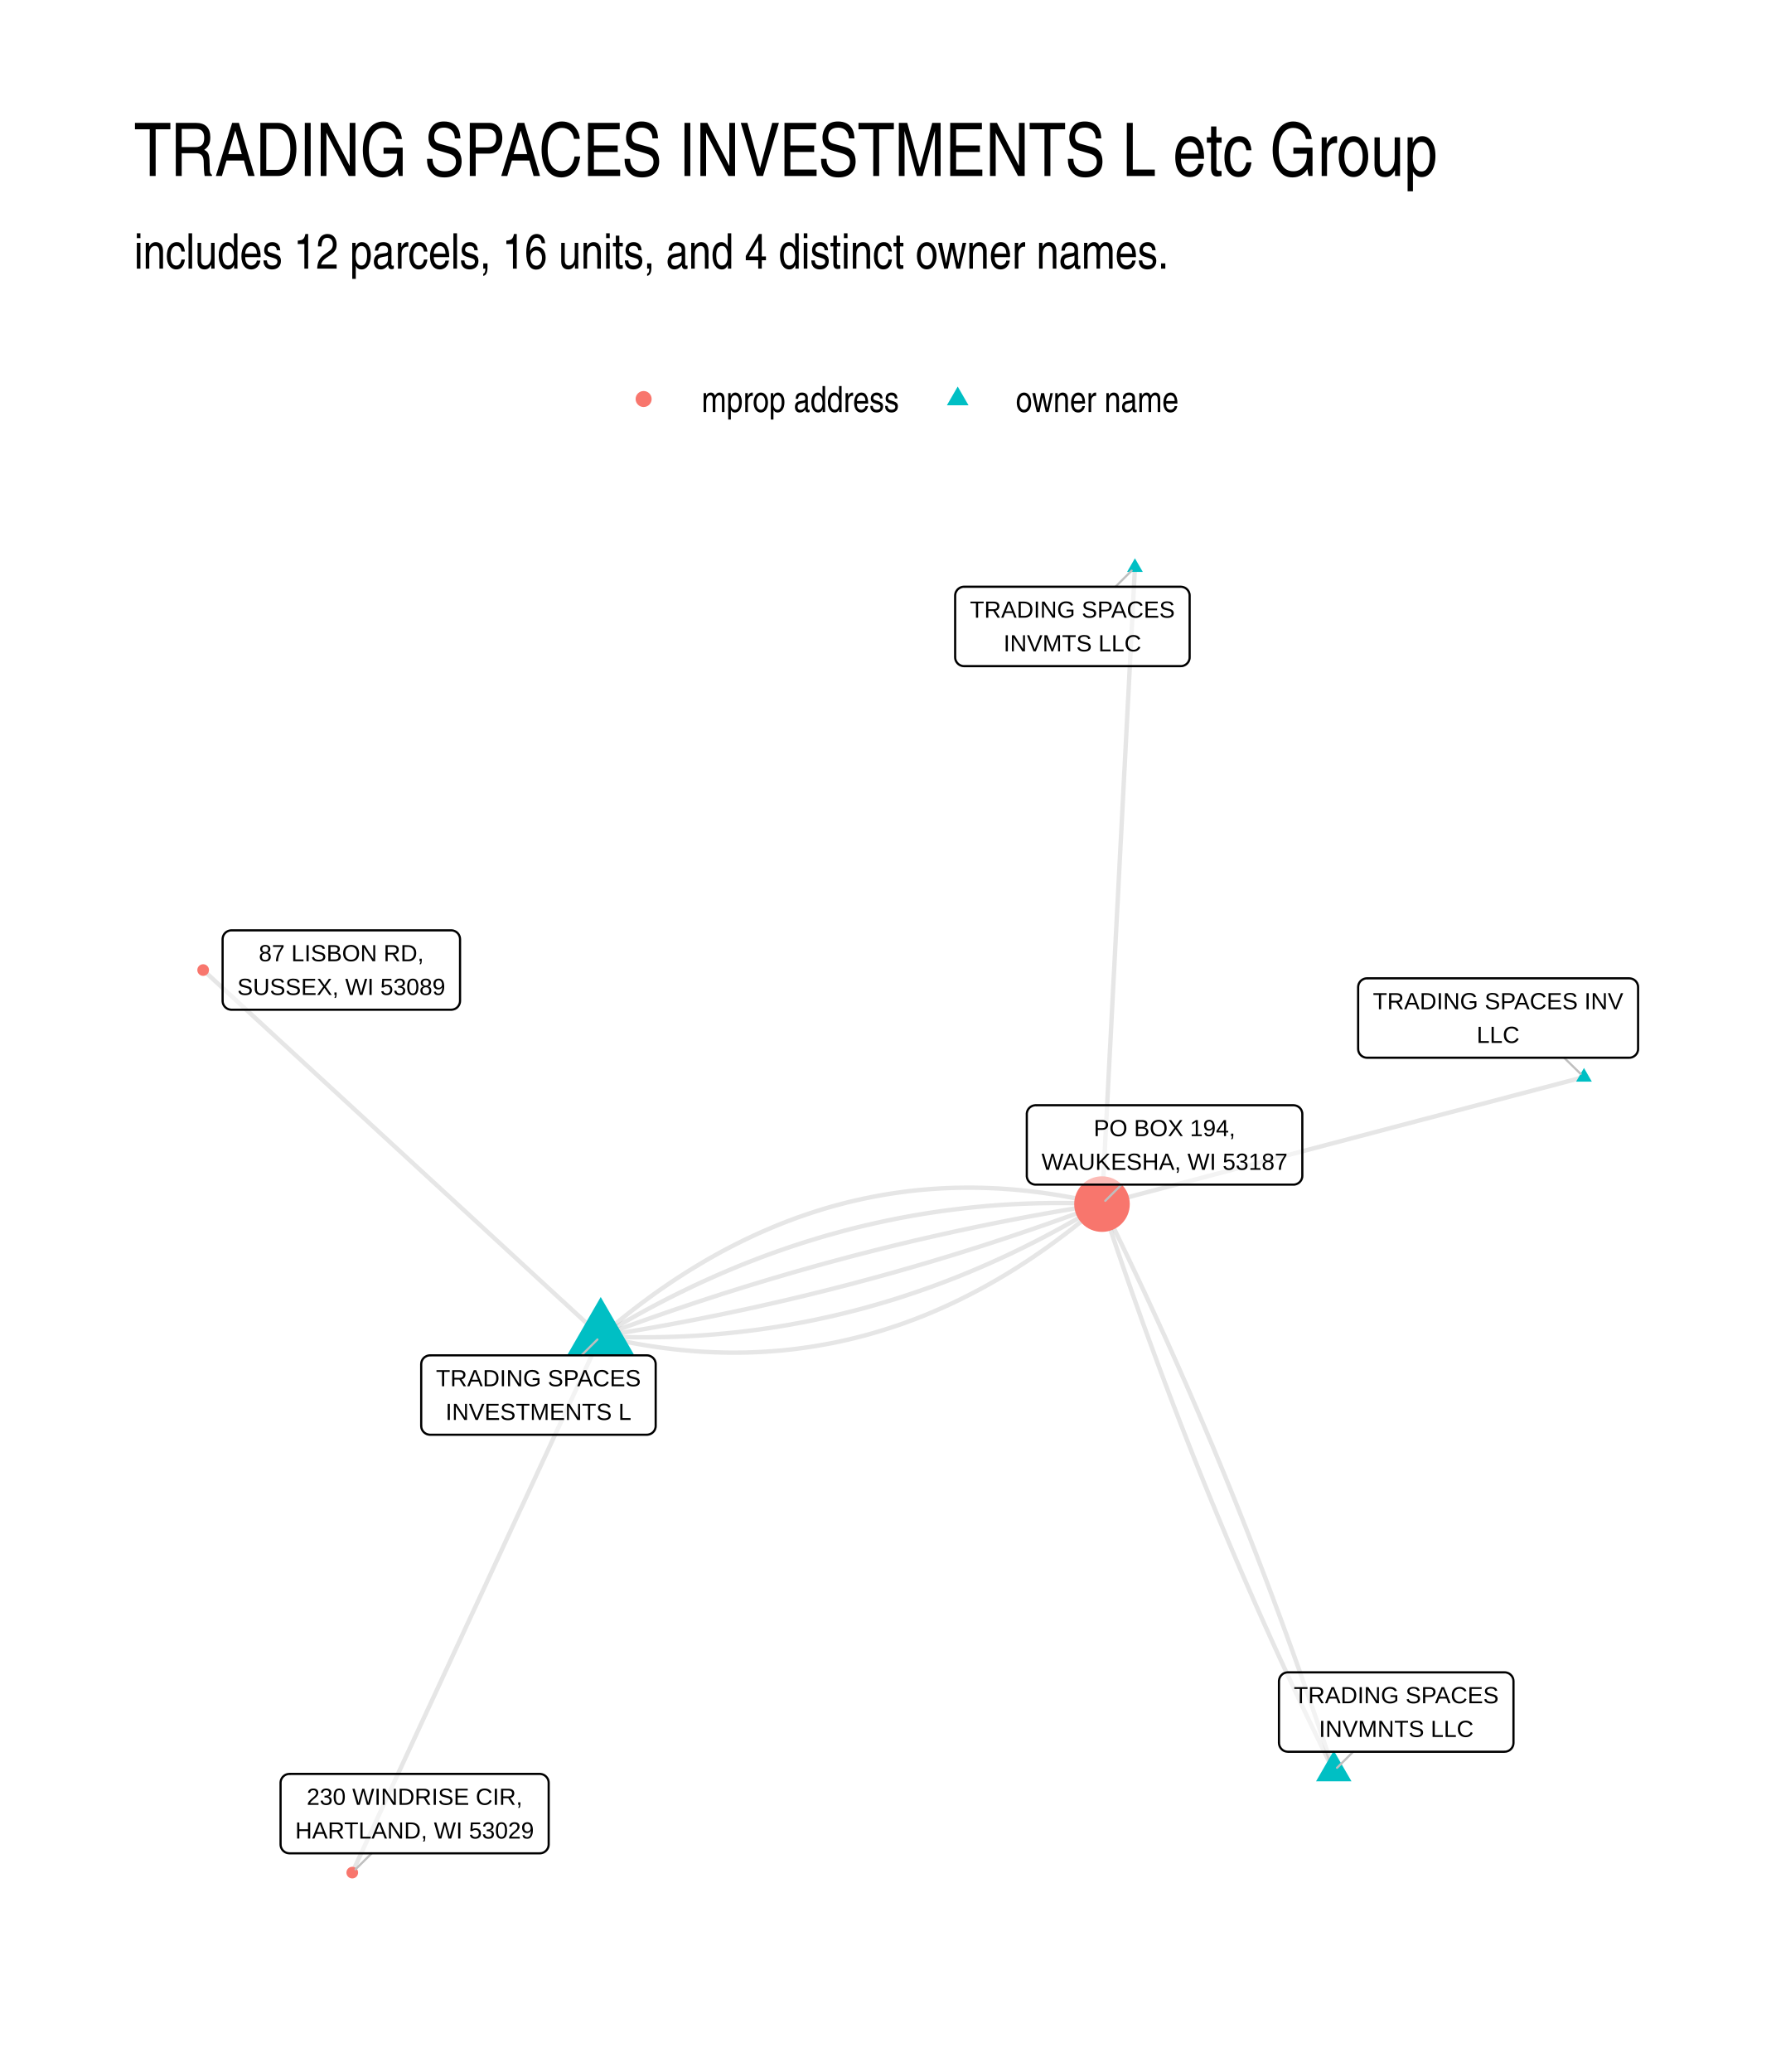
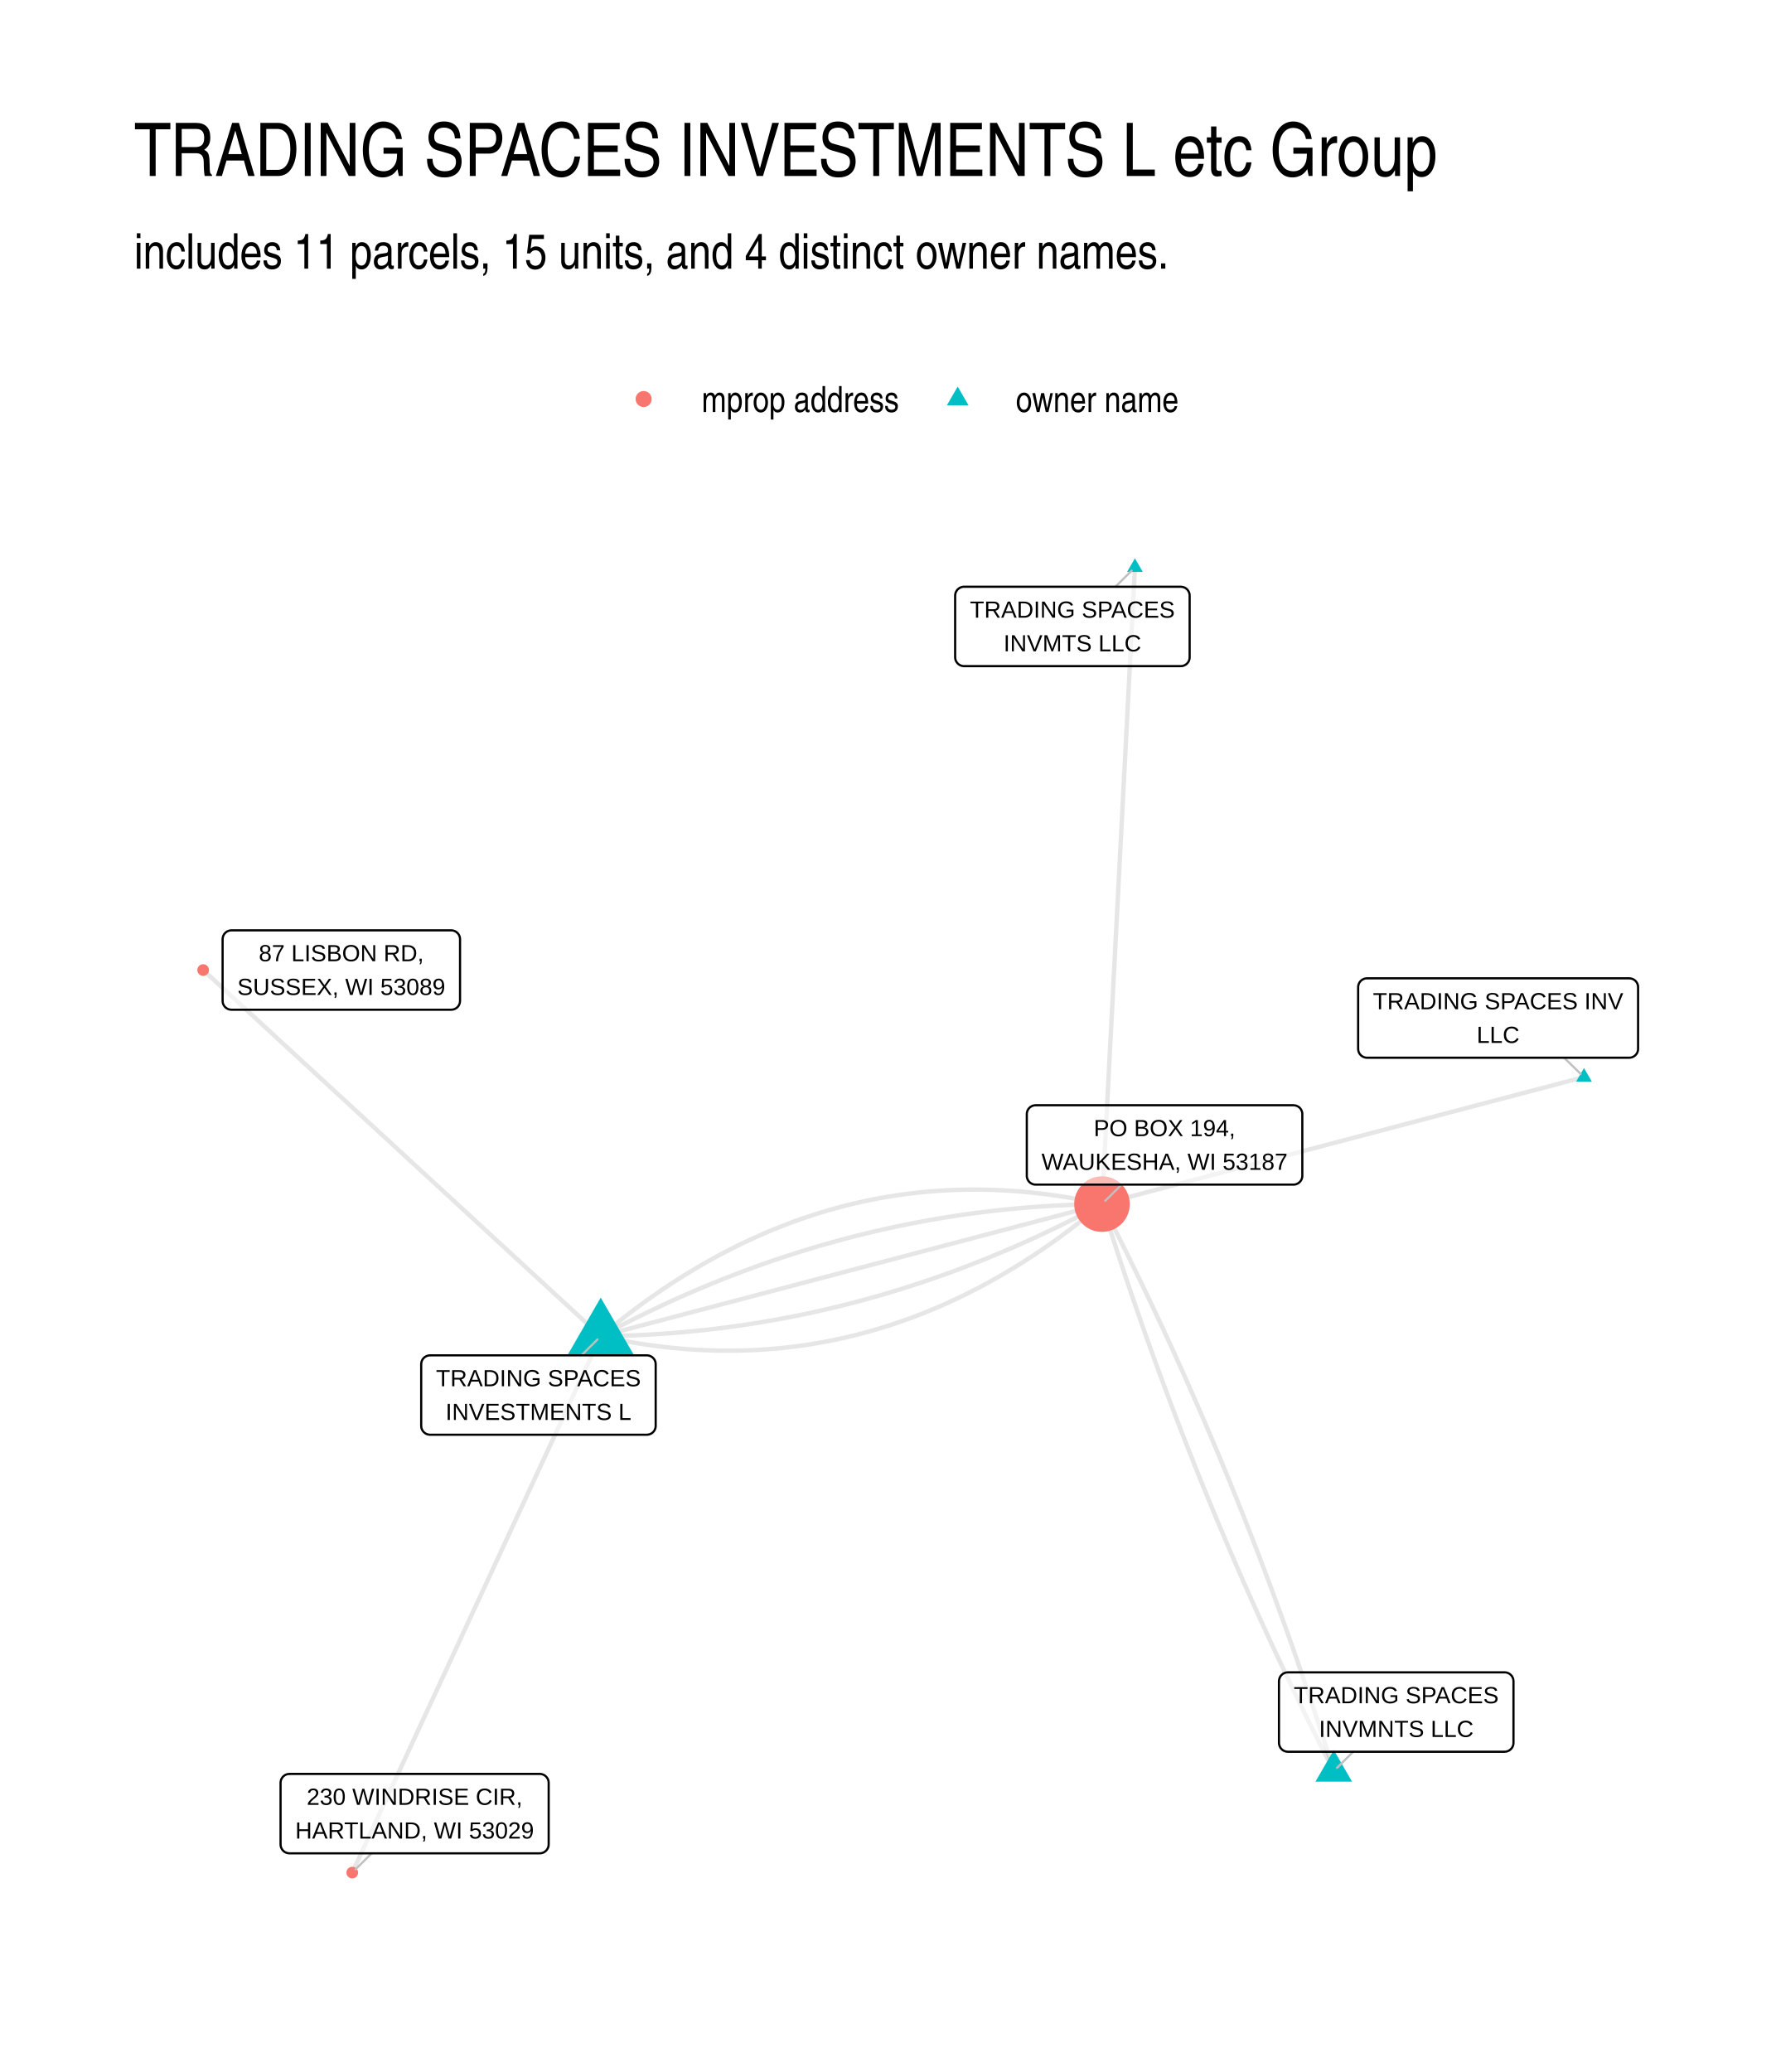
<svg xmlns="http://www.w3.org/2000/svg" width="576" height="672" viewBox="0 0 432 504">
  <g class="svglite">
    <defs>
      <style>.svglite line,.svglite polyline,.svglite polygon,.svglite path,.svglite circle{fill:none;stroke:#000000;stroke-linecap:round;stroke-linejoin:round;stroke-miterlimit:10.00}.svglite text{white-space:pre}.svglite g.glyphgroup path{fill:inherit;stroke:none}</style>
    </defs>
    <rect width="100%" height="100%" style="stroke-linecap:round;stroke-linejoin:round;stroke-miterlimit:10.00;stroke:none;fill:#FFFFFF" />
    <defs>
      <clipPath id="cpMC4wMHw0MzIuMDB8MC4wMHw1MDQuMDA=">
        <path d="M0 0h432v504H0z" />
      </clipPath>
    </defs>
    <g clip-path="url(#cpMC4wMHw0MzIuMDB8MC4wMHw1MDQuMDA=)">
      <path d="M0 0h432v504H0z" style="stroke-width:1.07;stroke:none;fill:#FFFFFF" />
    </g>
    <defs>
      <clipPath id="cpMzIuNjN8NDAyLjExfDEyMi4xNHw0NzEuMzc=">
        <path d="M32.63 122.14h369.48v349.24H32.63z" />
      </clipPath>
    </defs>
    <g clip-path="url(#cpMzIuNjN8NDAyLjExfDEyMi4xNHw0NzEuMzc=)">
-       <path d="m146.13 325.02 1.34.32 1.33.3 1.34.29 1.33.28 1.33.27 1.33.25 1.32.24 1.32.22 1.32.21 1.32.2 1.32.19 1.31.17 1.31.16 1.31.15 1.31.13 1.31.12 1.3.11 1.3.1 1.3.08 1.29.06 1.3.06 1.29.04 1.29.03 1.29.02h1.29l1.28-.01 1.28-.02 1.28-.04 1.28-.05 1.27-.06 1.27-.08 1.28-.09 1.26-.1 1.27-.11 1.26-.13 1.27-.14 1.26-.16 1.25-.17 1.26-.18 1.25-.19 1.25-.21 1.25-.22 1.25-.23 1.24-.24 1.25-.26 1.24-.28 1.24-.28 1.23-.3 1.24-.31 1.23-.33 1.23-.33 1.22-.35 1.23-.37 1.22-.38 1.22-.39 1.22-.4 1.22-.41 1.21-.43 1.22-.45 1.21-.45 1.2-.47 1.21-.48 1.2-.5 1.2-.5 1.2-.53 1.2-.53 1.2-.55 1.19-.56 1.19-.57 1.19-.59 1.18-.6 1.19-.61 1.18-.63 1.18-.63 1.18-.66 1.17-.66 1.18-.68 1.17-.69 1.17-.7 1.16-.72 1.17-.73 1.16-.75 1.16-.75 1.16-.77 1.15-.79 1.16-.79 1.15-.81 1.15-.82 1.15-.84 1.14-.85 1.15-.86 1.14-.87 1.14-.89 1.13-.9 1.14-.91 1.13-.93 1.13-.94 1.13-.95 1.12-.97" style="stroke-width:1.07;stroke:#000000;stroke-opacity:0.10;stroke-linecap:butt" />
-       <path d="m146.13 325.02 1.3.06 1.29.05 1.29.05 1.3.04 1.29.03 1.28.02 1.29.01h2.57l1.29-.01 1.28-.02 1.28-.02 1.28-.04 1.28-.04 1.28-.05 1.27-.05 1.28-.07 1.27-.07 1.27-.08 1.27-.09 1.27-.1 1.27-.1 1.27-.12 1.26-.12 1.27-.13 1.26-.13 1.26-.15 1.26-.15 1.26-.16 1.26-.16 1.25-.18 1.26-.18 1.25-.19 1.25-.2 1.26-.21 1.25-.21 1.24-.23 1.25-.23 1.25-.23 1.24-.25 1.25-.25 1.24-.27 1.24-.27 1.24-.27 1.24-.29 1.23-.29 1.24-.3 1.23-.31 1.24-.32 1.23-.32 1.23-.33 1.23-.35 1.22-.34 1.23-.36 1.23-.36 1.22-.37 1.22-.38 1.22-.39 1.22-.4 1.22-.4 1.22-.41 1.22-.42 1.21-.43 1.22-.43 1.21-.44 1.21-.45 1.21-.46 1.21-.47 1.2-.47 1.21-.48 1.2-.49 1.21-.5 1.2-.51 1.2-.51 1.2-.52 1.2-.53 1.19-.54 1.2-.54 1.19-.55 1.2-.56 1.19-.57 1.19-.58 1.19-.58 1.18-.59 1.19-.6 1.19-.61 1.18-.61 1.18-.63 1.18-.63 1.18-.64 1.18-.64 1.18-.66 1.17-.66 1.18-.67 1.17-.68 1.17-.69 1.17-.69 1.17-.7 1.17-.71m56.38 137.91-.48-1.45-.48-1.45-.48-1.45-.48-1.45-.49-1.45-.49-1.45-.49-1.44-.49-1.45-.49-1.44-.5-1.44-.5-1.44-.49-1.44-.5-1.44-.51-1.43-.5-1.44-.51-1.43-.51-1.44-.51-1.43-.51-1.43-.51-1.43-.52-1.43-.52-1.42-.51-1.43-.53-1.42-.52-1.43-.52-1.42-.53-1.42-.53-1.42-.53-1.42-.53-1.42-.54-1.41-.53-1.42-.54-1.41-.54-1.41-.54-1.41-.55-1.41-.54-1.41-.55-1.41-.55-1.41-.55-1.4-.55-1.4-.56-1.41-.55-1.4-.56-1.4-.56-1.4-.56-1.4-.57-1.39-.56-1.4-.57-1.39-.57-1.4-.57-1.39-.57-1.39-.58-1.39-.58-1.39-.57-1.38-.58-1.39-.59-1.38-.58-1.39-.59-1.38-.59-1.38-.59-1.38-.59-1.38-.59-1.37-.6-1.38-.59-1.38-.6-1.37-.6-1.37-.61-1.37-.6-1.37-.61-1.37-.61-1.37-.61-1.37-.61-1.36-.61-1.37-.62-1.36-.62-1.36-.62-1.36-.62-1.36-.62-1.36-.63-1.35-.62-1.36-.63-1.35-.63-1.36-.64-1.35-.63-1.35-.64-1.35-.64-1.35-.64-1.34-.64-1.35-.64-1.34-.65-1.35-.64-1.34-.65-1.34-.65-1.34-.66-1.34-.65-1.34-.66-1.33-.66-1.34-.66-1.33" style="stroke-width:1.07;stroke:#000000;stroke-opacity:0.10;stroke-linecap:butt" />
-       <path d="m385.32 261.99-1.19.32-1.18.31-1.19.31-1.18.31-1.18.31-1.19.32-1.18.31-1.19.31-1.18.31-1.19.31-1.18.32-1.18.31-1.19.31-1.18.31-1.19.31-1.18.32-1.19.31-1.18.31-1.18.31-1.19.32-1.18.31-1.19.31-1.18.31-1.19.31-1.18.32-1.18.31-1.19.31-1.18.31-1.19.31-1.18.32-1.19.31-1.18.31-1.18.31-1.19.31-1.18.32-1.19.31-1.18.31-1.19.31-1.18.31-1.18.32-1.19.31-1.18.31-1.19.31-1.18.32-1.19.31-1.18.31-1.18.31-1.19.31-1.18.32-1.19.31-1.18.31-1.19.31-1.18.31-1.18.32-1.19.31-1.18.31-1.19.31-1.18.31-1.19.32-1.18.31-1.18.31-1.19.31-1.18.31-1.19.32-1.18.31-1.19.31-1.18.31-1.18.31-1.19.32-1.18.31-1.19.31-1.18.31-1.19.32-1.18.31-1.18.31-1.19.31-1.18.31-1.19.32-1.18.31-1.19.31-1.18.31-1.18.31-1.19.32-1.18.31-1.19.31-1.18.31-1.19.31-1.18.32-1.19.31-1.18.31-1.18.31-1.19.31-1.18.32-1.19.31-1.18.31-1.19.31-1.18.31-1.18.32-1.19.31m-121.94 32.13 1.25-.19 1.26-.2 1.25-.21 1.25-.2 1.25-.21 1.25-.21 1.25-.21 1.25-.21 1.25-.22 1.25-.22 1.25-.22 1.25-.23 1.25-.22 1.24-.23 1.25-.24 1.25-.23 1.24-.24 1.25-.24 1.24-.24 1.25-.25 1.24-.25 1.25-.25 1.24-.25 1.24-.26 1.24-.26 1.25-.26 1.24-.27 1.24-.26 1.24-.27 1.24-.27 1.24-.28 1.24-.28 1.24-.28 1.24-.28 1.24-.29 1.23-.28 1.24-.29 1.24-.3 1.23-.29 1.24-.3 1.24-.3 1.23-.31 1.24-.3 1.23-.31 1.23-.31 1.24-.32 1.23-.31 1.23-.32 1.24-.32 1.23-.33 1.23-.33 1.23-.33 1.23-.33 1.23-.33 1.23-.34 1.23-.34 1.23-.34 1.23-.35 1.22-.35 1.23-.35 1.23-.35 1.22-.36 1.23-.36 1.23-.36 1.22-.36 1.23-.37 1.22-.37 1.22-.37 1.23-.37 1.22-.38 1.22-.38 1.23-.38 1.22-.39 1.22-.38 1.22-.39 1.22-.4 1.22-.39 1.22-.4 1.22-.4 1.22-.4 1.22-.41 1.21-.41 1.22-.41 1.22-.41 1.22-.42 1.21-.42 1.22-.42 1.21-.42 1.22-.43 1.21-.43 1.22-.43 1.21-.44 1.21-.43 1.22-.44 1.21-.45 1.21-.44 1.21-.45 1.21-.45 1.21-.45m-121.94 32.13-.98-.9-.97-.9-.98-.9-.98-.9-.97-.9-.98-.9-.98-.9-.97-.9-.98-.9-.98-.9-.97-.89-.98-.9-.98-.9-.97-.9-.98-.9-.98-.9-.97-.9-.98-.9-.98-.9-.98-.9-.97-.9-.98-.9-.98-.9-.97-.9-.98-.9-.98-.9-.97-.9-.98-.9-.98-.9-.97-.9-.98-.9-.98-.9-.97-.9-.98-.9-.98-.9-.98-.9-.97-.9-.98-.9-.98-.89-.97-.9-.98-.9-.98-.9-.97-.9-.98-.9-.98-.9-.97-.9-.98-.9-.98-.9-.97-.9-.98-.9-.98-.9-.98-.9-.97-.9-.98-.9-.98-.9-.97-.9-.98-.9-.98-.9-.97-.9-.98-.9-.98-.9-.97-.9-.98-.9-.98-.9-.97-.9-.98-.9-.98-.9-.97-.89-.98-.9-.98-.9-.98-.9-.97-.9-.98-.9-.98-.9-.97-.9-.98-.9-.98-.9-.97-.9-.98-.9-.98-.9-.97-.9-.98-.9-.98-.9-.97-.9-.98-.9-.98-.9-.98-.9-.97-.9-.98-.9-.98-.9-.97-.9-.98-.9-.98-.9-.97-.9-.98-.9-.98-.9-.97-.89-.98-.9-.98-.9m96.71 89.06-.61 1.32-.61 1.32-.61 1.32-.61 1.31-.61 1.32-.61 1.32-.61 1.32-.61 1.32-.61 1.31-.61 1.32-.61 1.32-.61 1.32-.62 1.31-.61 1.32-.61 1.32-.61 1.32-.61 1.32-.61 1.31-.61 1.32-.61 1.32-.61 1.32-.61 1.32-.61 1.31-.61 1.32-.61 1.32-.61 1.32-.61 1.32-.61 1.31-.61 1.32-.61 1.32-.61 1.32-.62 1.32-.61 1.31-.61 1.32-.61 1.32-.61 1.32-.61 1.32-.61 1.31-.61 1.32-.61 1.32-.61 1.32-.61 1.32-.61 1.31-.61 1.32-.61 1.32-.61 1.32-.61 1.31-.61 1.32-.61 1.32-.61 1.32-.62 1.32-.61 1.31-.61 1.32-.61 1.32-.61 1.32-.61 1.32-.61 1.31-.61 1.32-.61 1.32-.61 1.32-.61 1.32-.61 1.31-.61 1.32-.61 1.32-.61 1.32-.61 1.32-.61 1.31-.61 1.32-.62 1.32-.61 1.32-.61 1.32-.61 1.31-.61 1.32-.61 1.32-.61 1.32-.61 1.32-.61 1.31-.61 1.32-.61 1.32-.61 1.32-.61 1.32-.61 1.31-.61 1.32-.61 1.32-.61 1.32-.61 1.31-.61 1.32-.62 1.32-.61 1.32-.61 1.32-.61 1.31-.61 1.32-.61 1.32-.61 1.32-.61 1.32-.61 1.31-.61 1.32-.61 1.32-.61 1.32" style="stroke-width:1.07;stroke:#000000;stroke-opacity:0.10;stroke-linecap:butt" />
-       <path d="m276.08 138.01-.08 1.57-.08 1.56-.08 1.56-.08 1.57-.08 1.56-.08 1.57-.08 1.56-.08 1.57-.08 1.56-.09 1.57-.08 1.56-.08 1.56-.08 1.57-.08 1.56-.08 1.57-.08 1.56-.08 1.57-.08 1.56-.08 1.57-.08 1.56-.09 1.56-.08 1.57-.08 1.56-.08 1.57-.08 1.56-.08 1.57-.08 1.56-.08 1.57-.08 1.56-.08 1.56-.08 1.57-.09 1.56-.08 1.57-.08 1.56-.08 1.57-.08 1.56-.08 1.56-.08 1.57-.08 1.56-.08 1.57-.08 1.56-.08 1.57-.09 1.56-.08 1.57-.08 1.56-.08 1.56-.08 1.57-.08 1.56-.08 1.57-.08 1.56-.08 1.57-.08 1.56-.09 1.57-.08 1.56-.08 1.56-.08 1.57-.08 1.56-.08 1.57-.08 1.56-.08 1.57-.08 1.56-.08 1.57-.08 1.56-.09 1.56-.08 1.57-.08 1.56-.08 1.57-.08 1.56-.08 1.57-.08 1.56-.08 1.57-.08 1.56-.08 1.56-.08 1.57-.09 1.56-.08 1.57-.08 1.56-.08 1.57-.08 1.56-.08 1.57-.08 1.56-.08 1.56-.08 1.57-.08 1.56-.08 1.57-.09 1.56-.08 1.57-.08 1.56-.08 1.56-.08 1.57-.08 1.56-.08 1.57-.08 1.56-.08 1.57-.08 1.56-.09 1.57-.08 1.56-.08 1.56-.08 1.57m-121.94 32.13 1.21-.45 1.21-.45 1.21-.45 1.22-.44 1.21-.45 1.21-.44 1.21-.43 1.22-.44 1.21-.43 1.22-.43 1.21-.43 1.22-.42 1.21-.42 1.22-.42 1.21-.42 1.22-.41 1.22-.41 1.22-.41 1.22-.41 1.21-.4 1.22-.4 1.22-.4 1.22-.39 1.22-.4 1.22-.39 1.23-.38 1.22-.39 1.22-.38 1.22-.38 1.23-.38 1.22-.37 1.22-.37 1.23-.37 1.22-.37 1.23-.36 1.22-.36 1.23-.36 1.23-.36 1.22-.35 1.23-.35 1.23-.35 1.23-.35 1.22-.34 1.23-.34 1.23-.34 1.23-.33 1.23-.33 1.23-.33 1.24-.33 1.23-.33 1.23-.32 1.23-.32 1.24-.31 1.23-.32 1.23-.31 1.24-.31 1.23-.3 1.24-.31 1.23-.3 1.24-.3 1.24-.29 1.23-.3 1.24-.29 1.24-.28 1.24-.29 1.23-.28 1.24-.28 1.24-.28 1.24-.27 1.24-.28 1.24-.27 1.25-.26 1.24-.27 1.24-.26 1.24-.26 1.24-.25 1.25-.26 1.24-.25 1.25-.25 1.24-.24 1.25-.25 1.24-.24 1.25-.24 1.24-.23 1.25-.24 1.25-.23 1.25-.22 1.24-.23 1.25-.22 1.25-.22 1.25-.22 1.25-.21 1.25-.21 1.25-.21 1.25-.21 1.25-.2 1.26-.21 1.25-.19 1.25-.2m56.38 137.91-.66-1.33-.66-1.34-.66-1.34-.65-1.33-.65-1.34-.65-1.34-.65-1.34-.65-1.34-.65-1.35-.64-1.34-.64-1.35-.64-1.35-.64-1.34-.64-1.35-.63-1.35-.63-1.36-.64-1.35-.62-1.35-.63-1.36-.63-1.35-.62-1.36-.62-1.36-.62-1.36-.62-1.36-.61-1.37-.62-1.36-.61-1.37-.61-1.36-.61-1.37-.61-1.37-.6-1.37-.6-1.37-.6-1.37-.6-1.38-.6-1.37-.6-1.38-.59-1.37-.59-1.38-.59-1.38-.59-1.38-.59-1.39-.58-1.38-.58-1.38-.58-1.39-.58-1.39-.58-1.38-.57-1.39-.58-1.39-.57-1.4-.57-1.39-.57-1.39-.56-1.4-.57-1.4-.56-1.39-.56-1.4-.56-1.4-.55-1.4-.56-1.41-.55-1.4-.55-1.41-.55-1.4-.55-1.41-.54-1.41-.55-1.41-.54-1.41-.54-1.41-.54-1.42-.53-1.41-.54-1.42-.53-1.41-.53-1.42-.53-1.42-.52-1.42-.53-1.43-.52-1.42-.52-1.42-.52-1.43-.52-1.43-.52-1.42-.51-1.43-.51-1.43-.51-1.44-.51-1.43-.51-1.43-.5-1.44-.5-1.43-.5-1.44-.5-1.44-.5-1.44-.49-1.44-.5-1.45-.49-1.44-.49-1.44-.49-1.45-.48-1.45-.49-1.45-.48-1.45-.48-1.45-.48-1.45" style="stroke-width:1.07;stroke:#000000;stroke-opacity:0.10;stroke-linecap:butt" />
-       <path d="m146.13 325.02 1.17-.71 1.17-.7 1.17-.69 1.17-.69 1.18-.68 1.17-.67 1.18-.66 1.17-.65 1.18-.65 1.18-.64 1.18-.63 1.18-.62 1.19-.62 1.18-.61 1.19-.6 1.19-.59 1.19-.58 1.19-.58 1.19-.57 1.19-.56 1.19-.55 1.2-.54 1.2-.54 1.19-.53 1.2-.52 1.2-.51 1.21-.51 1.2-.5 1.2-.49 1.21-.48 1.21-.47 1.21-.47 1.21-.46 1.21-.45 1.21-.44 1.21-.43 1.22-.43 1.21-.42 1.22-.41 1.22-.4 1.22-.4 1.22-.39 1.22-.37 1.23-.38 1.22-.36 1.23-.36 1.23-.34 1.23-.34 1.23-.34 1.23-.32 1.23-.32 1.24-.31 1.23-.3 1.24-.29 1.24-.29 1.24-.27 1.24-.27 1.24-.27 1.24-.25 1.25-.25 1.24-.23 1.25-.23 1.25-.23 1.25-.21 1.25-.21 1.25-.2 1.26-.19 1.25-.18 1.26-.18 1.25-.16 1.26-.16 1.26-.15 1.27-.15 1.26-.13 1.26-.13 1.27-.12 1.26-.12 1.27-.1 1.27-.1 1.27-.09 1.27-.08 1.28-.07 1.27-.06 1.28-.06 1.28-.05 1.27-.04 1.28-.04 1.28-.02 1.29-.02 1.28-.01h2.57l1.29.01 1.29.03 1.29.02 1.29.04 1.29.05 1.3.05 1.29.06" style="stroke-width:1.07;stroke:#000000;stroke-opacity:0.10;stroke-linecap:butt" />
-       <path d="m146.13 325.02 1.13-.96 1.13-.96 1.13-.94 1.13-.92 1.13-.92 1.14-.9 1.14-.89 1.14-.87 1.14-.86 1.15-.85 1.14-.84 1.15-.82 1.15-.81 1.16-.79 1.15-.79 1.16-.77 1.16-.75 1.17-.75 1.16-.73 1.17-.71 1.17-.71 1.17-.69 1.17-.68 1.18-.66 1.17-.66 1.18-.63 1.19-.63 1.18-.61 1.19-.6 1.18-.59 1.2-.57 1.19-.56 1.19-.55 1.2-.53 1.2-.52 1.2-.51 1.2-.5 1.21-.48 1.21-.47 1.21-.45 1.21-.45 1.21-.42 1.22-.42 1.22-.4 1.22-.39 1.22-.38 1.23-.37 1.23-.35 1.23-.33 1.23-.33 1.23-.31 1.24-.3 1.24-.28 1.24-.28 1.24-.25 1.24-.25 1.25-.23 1.25-.22 1.25-.21 1.25-.19 1.26-.18 1.26-.17 1.26-.16 1.26-.14 1.26-.13 1.27-.11 1.27-.1 1.27-.09 1.27-.08 1.28-.06 1.27-.05 1.28-.04 1.28-.02 1.29-.01h1.28l1.29.02 1.29.03 1.29.04 1.3.06 1.3.06 1.29.09 1.31.09 1.3.11 1.3.12 1.31.13 1.31.15 1.31.16 1.32.17 1.31.19 1.32.2 1.32.21 1.32.22 1.33.24 1.33.25 1.32.27 1.34.28 1.33.29 1.33.3 1.34.32" style="stroke-width:1.07;stroke:#000000;stroke-opacity:0.10;stroke-linecap:butt" />
-       <path d="m146.13 315.49 8.25 14.3h-16.5zm178.32 110.33 4.31 7.47h-8.62zm60.87-166.04 1.91 3.32h-3.83zM276.08 135.8l1.92 3.32h-3.83z" style="stroke-width:0.71;stroke:none;fill:#00BFC4" />
+       <path d="m146.13 325.02 1.34.29 1.33.28 1.33.27 1.32.25 1.33.24 1.32.23 1.32.22 1.32.2 1.32.19 1.31.18 1.32.17 1.31.15 1.3.14 1.31.13 1.31.11 1.3.11 1.3.09 1.3.07 1.29.07 1.3.05 1.29.04 1.29.03 1.29.01 1.28.01 1.29-.01 1.28-.03 1.28-.03 1.27-.05 1.28-.06 1.27-.07 1.27-.09 1.27-.1 1.27-.11 1.26-.12 1.27-.14 1.26-.15 1.26-.16 1.25-.17 1.26-.19 1.25-.2 1.25-.21 1.25-.22 1.25-.24 1.24-.25 1.24-.26 1.24-.27 1.24-.29 1.24-.3 1.23-.31 1.23-.33 1.23-.33 1.23-.35 1.22-.37 1.23-.37 1.22-.39 1.22-.4 1.22-.41 1.21-.43 1.21-.43 1.21-.45 1.21-.47 1.21-.47 1.2-.49 1.21-.5 1.2-.51 1.2-.53 1.19-.54 1.2-.55 1.19-.56 1.19-.58 1.19-.59 1.18-.6 1.19-.61 1.18-.63 1.18-.64 1.18-.65 1.17-.66 1.18-.68 1.17-.69 1.17-.7 1.16-.71 1.17-.73 1.16-.74 1.16-.75 1.16-.77 1.16-.77 1.16-.79 1.15-.81 1.15-.81 1.15-.83 1.14-.84 1.15-.85 1.14-.87 1.14-.87 1.14-.89 1.14-.91 1.13-.91 1.13-.93 1.13-.94m56.38 137.91-.46-1.47-.46-1.46-.47-1.46-.46-1.46-.47-1.46-.47-1.45-.48-1.46-.47-1.45-.48-1.46-.48-1.45-.49-1.45-.48-1.45-.49-1.44-.49-1.45-.49-1.44-.49-1.44-.5-1.45-.5-1.43-.5-1.44-.5-1.44-.5-1.43-.51-1.44-.51-1.43-.51-1.43-.52-1.43-.51-1.43-.52-1.43-.52-1.42-.52-1.42-.53-1.43-.53-1.42-.52-1.42-.54-1.41-.53-1.42-.54-1.41-.53-1.42-.54-1.41-.55-1.41-.54-1.41-.55-1.41-.55-1.4-.55-1.41-.55-1.4-.56-1.4-.56-1.4-.56-1.4-.56-1.4-.57-1.39-.56-1.4-.57-1.39-.58-1.39-.57-1.39-.58-1.39-.57-1.39-.58-1.39-.59-1.38-.58-1.38-.59-1.38-.59-1.38-.59-1.38-.6-1.38-.59-1.38-.6-1.37-.6-1.37-.6-1.37-.61-1.37-.61-1.37-.61-1.37-.61-1.36-.61-1.37-.62-1.36-.62-1.36-.62-1.36-.62-1.36-.63-1.36-.62-1.35-.63-1.35-.63-1.36-.64-1.35-.63-1.35-.64-1.35-.64-1.34-.65-1.35-.64-1.34-.65-1.34-.65-1.34-.65-1.34-.66-1.34-.65-1.34-.66-1.33-.66-1.34-.66-1.33-.67-1.33-.67-1.33-.67-1.32-.67-1.33-.67-1.33-.68-1.32-.68-1.32" style="stroke-width:1.07;stroke:#000000;stroke-opacity:0.10;stroke-linecap:butt" />
+       <path d="m385.32 261.99-1.19.32-1.18.31-1.19.31-1.18.31-1.18.31-1.19.32-1.18.31-1.19.31-1.18.31-1.19.31-1.18.32-1.18.31-1.19.31-1.18.31-1.19.31-1.18.32-1.19.31-1.18.31-1.18.31-1.19.32-1.18.31-1.19.31-1.18.31-1.19.31-1.18.32-1.18.31-1.19.31-1.18.31-1.19.31-1.18.32-1.19.31-1.18.31-1.18.31-1.19.31-1.18.32-1.19.31-1.18.31-1.19.31-1.18.31-1.18.32-1.19.31-1.18.31-1.19.31-1.18.32-1.19.31-1.18.31-1.18.31-1.19.31-1.18.32-1.19.31-1.18.31-1.19.31-1.18.31-1.18.32-1.19.31-1.18.31-1.19.31-1.18.31-1.19.32-1.18.31-1.18.31-1.19.31-1.18.31-1.19.32-1.18.31-1.19.31-1.18.31-1.18.31-1.19.32-1.18.31-1.19.31-1.18.31-1.19.32-1.18.31-1.18.31-1.19.31-1.18.31-1.19.32-1.18.31-1.19.31-1.18.31-1.18.31-1.19.32-1.18.31-1.19.31-1.18.31-1.19.31-1.18.32-1.19.31-1.18.31-1.18.31-1.19.31-1.18.32-1.19.31-1.18.31-1.19.31-1.18.31-1.18.32-1.19.31m-121.94 32.13 1.28-.02 1.29-.02 1.28-.03 1.28-.03 1.27-.04 1.28-.05 1.28-.06 1.27-.06 1.28-.06 1.27-.08 1.27-.08 1.27-.08 1.27-.09 1.27-.1 1.27-.11 1.27-.11 1.26-.12 1.27-.12 1.26-.13 1.27-.13 1.26-.15 1.26-.15 1.26-.15 1.26-.16 1.26-.17 1.25-.17 1.26-.18 1.25-.19 1.26-.19 1.25-.2 1.25-.21 1.25-.21 1.25-.21 1.25-.23 1.24-.23 1.25-.24 1.25-.24 1.24-.25 1.24-.25 1.25-.26 1.24-.27 1.24-.28 1.24-.28 1.23-.28 1.24-.3 1.24-.3 1.23-.3 1.24-.31 1.23-.32 1.23-.33 1.23-.33 1.23-.34 1.23-.34 1.23-.35 1.22-.35 1.23-.37 1.22-.37 1.23-.37 1.22-.38 1.22-.39 1.22-.39 1.22-.4 1.22-.41 1.21-.41 1.22-.42 1.22-.43 1.21-.43 1.21-.43 1.22-.45 1.21-.45 1.21-.46 1.2-.46 1.21-.47 1.21-.47 1.21-.48 1.2-.49 1.2-.5 1.21-.5 1.2-.5 1.2-.52 1.2-.52 1.2-.52 1.19-.53 1.2-.54 1.2-.55 1.19-.55 1.19-.56 1.2-.56 1.19-.57 1.19-.57 1.19-.59 1.18-.59 1.19-.59 1.19-.6 1.18-.61 1.19-.61 1.18-.62 1.18-.63 1.18-.63m-121.94 32.13-.98-.9-.97-.9-.98-.9-.98-.9-.97-.9-.98-.9-.98-.9-.97-.9-.98-.9-.98-.9-.97-.89-.98-.9-.98-.9-.97-.9-.98-.9-.98-.9-.97-.9-.98-.9-.98-.9-.98-.9-.97-.9-.98-.9-.98-.9-.97-.9-.98-.9-.98-.9-.97-.9-.98-.9-.98-.9-.97-.9-.98-.9-.98-.9-.97-.9-.98-.9-.98-.9-.98-.9-.97-.9-.98-.9-.98-.89-.97-.9-.98-.9-.98-.9-.97-.9-.98-.9-.98-.9-.97-.9-.98-.9-.98-.9-.97-.9-.98-.9-.98-.9-.98-.9-.97-.9-.98-.9-.98-.9-.97-.9-.98-.9-.98-.9-.97-.9-.98-.9-.98-.9-.97-.9-.98-.9-.98-.9-.97-.9-.98-.9-.98-.9-.97-.89-.98-.9-.98-.9-.98-.9-.97-.9-.98-.9-.98-.9-.97-.9-.98-.9-.98-.9-.97-.9-.98-.9-.98-.9-.97-.9-.98-.9-.98-.9-.97-.9-.98-.9-.98-.9-.98-.9-.97-.9-.98-.9-.98-.9-.97-.9-.98-.9-.98-.9-.97-.9-.98-.9-.98-.9-.97-.89-.98-.9-.98-.9m96.71 89.06-.61 1.32-.61 1.32-.61 1.32-.61 1.31-.61 1.32-.61 1.32-.61 1.32-.61 1.32-.61 1.31-.61 1.32-.61 1.32-.61 1.32-.62 1.31-.61 1.32-.61 1.32-.61 1.32-.61 1.32-.61 1.31-.61 1.32-.61 1.32-.61 1.32-.61 1.32-.61 1.31-.61 1.32-.61 1.32-.61 1.32-.61 1.32-.61 1.31-.61 1.32-.61 1.32-.61 1.32-.62 1.32-.61 1.31-.61 1.32-.61 1.32-.61 1.32-.61 1.32-.61 1.31-.61 1.32-.61 1.32-.61 1.32-.61 1.32-.61 1.31-.61 1.32-.61 1.32-.61 1.32-.61 1.31-.61 1.32-.61 1.32-.61 1.32-.62 1.32-.61 1.31-.61 1.32-.61 1.32-.61 1.32-.61 1.32-.61 1.31-.61 1.32-.61 1.32-.61 1.32-.61 1.32-.61 1.31-.61 1.32-.61 1.32-.61 1.32-.61 1.32-.61 1.31-.61 1.32-.62 1.32-.61 1.32-.61 1.32-.61 1.31-.61 1.32-.61 1.32-.61 1.32-.61 1.32-.61 1.31-.61 1.32-.61 1.32-.61 1.32-.61 1.32-.61 1.31-.61 1.32-.61 1.32-.61 1.32-.61 1.31-.61 1.32-.62 1.32-.61 1.32-.61 1.32-.61 1.31-.61 1.32-.61 1.32-.61 1.32-.61 1.32-.61 1.31-.61 1.32-.61 1.32-.61 1.32" style="stroke-width:1.07;stroke:#000000;stroke-opacity:0.10;stroke-linecap:butt" />
+       <path d="m276.08 138.01-.08 1.57-.08 1.56-.08 1.56-.08 1.57-.08 1.56-.08 1.57-.08 1.56-.08 1.57-.08 1.56-.09 1.57-.08 1.56-.08 1.56-.08 1.57-.08 1.56-.08 1.57-.08 1.56-.08 1.57-.08 1.56-.08 1.57-.08 1.56-.09 1.56-.08 1.57-.08 1.56-.08 1.57-.08 1.56-.08 1.57-.08 1.56-.08 1.57-.08 1.56-.08 1.56-.08 1.57-.09 1.56-.08 1.57-.08 1.56-.08 1.57-.08 1.56-.08 1.56-.08 1.57-.08 1.56-.08 1.57-.08 1.56-.08 1.57-.09 1.56-.08 1.57-.08 1.56-.08 1.56-.08 1.57-.08 1.56-.08 1.57-.08 1.56-.08 1.57-.08 1.56-.09 1.57-.08 1.56-.08 1.56-.08 1.57-.08 1.56-.08 1.57-.08 1.56-.08 1.57-.08 1.56-.08 1.57-.08 1.56-.09 1.56-.08 1.57-.08 1.56-.08 1.57-.08 1.56-.08 1.57-.08 1.56-.08 1.57-.08 1.56-.08 1.56-.08 1.57-.09 1.56-.08 1.57-.08 1.56-.08 1.57-.08 1.56-.08 1.57-.08 1.56-.08 1.56-.08 1.57-.08 1.56-.08 1.57-.09 1.56-.08 1.57-.08 1.56-.08 1.56-.08 1.57-.08 1.56-.08 1.57-.08 1.56-.08 1.57-.08 1.56-.09 1.57-.08 1.56-.08 1.56-.08 1.57m-121.94 32.13 1.23-.32 1.24-.33 1.23-.32 1.23-.33 1.23-.32 1.23-.33 1.23-.32 1.24-.33 1.23-.32 1.23-.32 1.23-.33 1.23-.32 1.23-.33 1.24-.32 1.23-.33 1.23-.32 1.23-.33 1.23-.32 1.23-.33 1.24-.32 1.23-.32 1.23-.33 1.23-.32 1.23-.33 1.23-.32 1.24-.33 1.23-.32 1.23-.33 1.23-.32 1.23-.33 1.23-.32 1.24-.32 1.23-.33 1.23-.32 1.23-.33 1.23-.32 1.24-.33 1.23-.32 1.23-.33 1.23-.32 1.23-.33 1.23-.32 1.24-.33 1.23-.32 1.23-.32 1.23-.33 1.23-.32 1.23-.33 1.24-.32 1.23-.33 1.23-.32 1.23-.33 1.23-.32 1.23-.33 1.24-.32 1.23-.32 1.23-.33 1.23-.32 1.23-.33 1.23-.32 1.24-.33 1.23-.32 1.23-.33 1.23-.32 1.23-.33 1.24-.32 1.23-.32 1.23-.33 1.23-.32 1.23-.33 1.23-.32 1.24-.33 1.23-.32 1.23-.33 1.23-.32 1.23-.33 1.23-.32 1.24-.32 1.23-.33 1.23-.32 1.23-.33 1.23-.32 1.23-.33 1.24-.32 1.23-.33 1.23-.32 1.23-.33 1.23-.32 1.23-.33 1.24-.32 1.23-.32 1.23-.33 1.23-.32 1.23-.33 1.24-.32 1.23-.33 1.23-.32 1.23-.33 1.23-.32m56.38 137.91-.68-1.32-.67-1.33-.68-1.32-.67-1.33-.67-1.32-.67-1.33-.66-1.33-.67-1.34-.66-1.33-.66-1.33-.65-1.34-.66-1.34-.65-1.34-.65-1.34-.65-1.34-.64-1.34-.64-1.35-.64-1.35-.64-1.34-.64-1.35-.63-1.35-.64-1.36-.63-1.35-.62-1.36-.63-1.35-.62-1.36-.62-1.36-.62-1.36-.62-1.36-.61-1.37-.61-1.36-.61-1.37-.61-1.37-.6-1.37-.61-1.37-.6-1.37-.6-1.38-.59-1.37-.6-1.38-.59-1.38-.59-1.38-.58-1.38-.59-1.38-.58-1.39-.58-1.38-.58-1.39-.58-1.39-.57-1.39-.57-1.39-.57-1.39-.57-1.4-.57-1.39-.56-1.4-.56-1.4-.56-1.4-.55-1.4-.56-1.4-.55-1.41-.55-1.41-.55-1.4-.54-1.41-.54-1.41-.54-1.41-.54-1.42-.54-1.41-.53-1.42-.53-1.42-.53-1.42-.53-1.42-.52-1.42-.53-1.42-.52-1.43-.52-1.42-.51-1.43-.52-1.43-.51-1.43-.51-1.43-.5-1.44-.51-1.43-.5-1.44-.5-1.44-.5-1.44-.5-1.44-.49-1.44-.49-1.44-.49-1.45-.49-1.45-.48-1.44-.48-1.45-.49-1.46-.47-1.45-.48-1.45-.47-1.46-.47-1.45-.47-1.46-.47-1.46-.47-1.46-.46-1.47-.46-1.46" style="stroke-width:1.07;stroke:#000000;stroke-opacity:0.10;stroke-linecap:butt" />
+       <path d="m146.13 325.02 1.18-.63 1.18-.63 1.19-.62 1.18-.61 1.19-.61 1.18-.6 1.19-.59 1.19-.59 1.19-.59 1.19-.57 1.19-.57 1.19-.56 1.19-.56 1.2-.55 1.19-.55 1.2-.54 1.2-.53 1.2-.52 1.2-.52 1.2-.52 1.2-.5 1.2-.5 1.2-.5 1.21-.49 1.2-.48 1.21-.47 1.21-.47 1.21-.46 1.21-.46 1.21-.45 1.21-.45 1.21-.43 1.22-.43 1.21-.43 1.22-.42 1.22-.41 1.21-.41 1.22-.4 1.22-.39 1.23-.39 1.22-.38 1.22-.37 1.23-.37 1.22-.37 1.23-.35 1.23-.35 1.22-.34 1.23-.34 1.23-.33 1.24-.33 1.23-.32 1.23-.31 1.24-.3 1.23-.3 1.24-.3 1.24-.28 1.24-.28 1.24-.28 1.24-.27 1.24-.26 1.24-.25 1.25-.25 1.24-.24 1.25-.24 1.25-.23 1.24-.23 1.25-.21 1.25-.21 1.26-.21 1.25-.2 1.25-.19 1.26-.19 1.25-.18 1.26-.17 1.26-.17 1.25-.16 1.26-.15 1.27-.15 1.26-.15 1.26-.13 1.26-.13 1.27-.12 1.27-.12 1.26-.11 1.27-.11 1.27-.1 1.27-.09 1.27-.08 1.27-.08 1.28-.08 1.27-.06 1.28-.06 1.27-.06 1.28-.05 1.28-.04 1.28-.03 1.28-.03 1.28-.02 1.28-.02" style="stroke-width:1.07;stroke:#000000;stroke-opacity:0.10;stroke-linecap:butt" />
+       <path d="m146.13 325.02 1.13-.94 1.13-.93 1.14-.91 1.13-.91 1.14-.89 1.14-.87 1.15-.87 1.14-.85 1.15-.84 1.14-.83 1.16-.81 1.15-.81 1.15-.79 1.16-.77 1.16-.77 1.16-.75 1.16-.74 1.17-.73 1.17-.71 1.17-.7 1.17-.69 1.17-.68 1.18-.66 1.17-.65 1.18-.64 1.19-.63 1.18-.61 1.19-.6 1.18-.59 1.19-.58 1.2-.56 1.19-.55 1.2-.54 1.2-.52 1.2-.52 1.2-.5 1.2-.49 1.21-.47 1.21-.46 1.21-.46 1.21-.43 1.22-.43 1.22-.41 1.21-.4 1.23-.39 1.22-.37 1.22-.37 1.23-.34 1.23-.34 1.23-.33 1.24-.31 1.23-.3 1.24-.28 1.24-.28 1.24-.26 1.25-.25 1.24-.24 1.25-.22 1.25-.21 1.26-.2 1.25-.19 1.26-.17 1.26-.16 1.26-.15 1.26-.14 1.26-.12 1.27-.11 1.27-.1 1.27-.08 1.27-.08 1.28-.06 1.28-.05 1.28-.03 1.28-.02 1.28-.02 1.29.01 1.29.01 1.29.03 1.29.04 1.29.05 1.3.07 1.3.07 1.3.1 1.3.1 1.3.11 1.31.13 1.31.14 1.31.15 1.31.17 1.32.18 1.31.19 1.32.2 1.32.22 1.33.23 1.32.24 1.33.25 1.33.27 1.33.28 1.33.29" style="stroke-width:1.07;stroke:#000000;stroke-opacity:0.10;stroke-linecap:butt" />
+       <path d="m146.13 315.63 8.14 14.09H138zm178.32 110.03 4.45 7.71H320zm60.87-165.88 1.91 3.32h-3.83zM276.08 135.8l1.92 3.32h-3.83z" style="stroke-width:0.71;stroke:none;fill:#00BFC4" />
      <circle cx="268.07" cy="292.89" r="6.76" style="stroke-width:0.71;stroke:none;fill:#F8766D" />
      <circle cx="49.42" cy="235.96" r="1.42" style="stroke-width:0.71;stroke:none;fill:#F8766D" />
      <circle cx="85.69" cy="455.5" r="1.42" style="stroke-width:0.71;stroke:none;fill:#F8766D" />
      <path d="m141.45 329.68 3.88-3.86M329.18 426.1l-3.93 3.9m55.22-172.72 4.04 3.93M271.35 142.72l3.93-3.91m-2.45 149.34-3.96 3.94M90.41 450.81l-3.92 3.89" style="stroke-width:0.53;stroke:#BFBFBF" />
      <path d="M104.62 348.99h52.72-.08l.34-.02.34-.07.33-.12.3-.17.27-.22.23-.26.19-.3.13-.32.09-.34.02-.34h0v-14.99h0l-.02-.35-.09-.34-.13-.32-.19-.29-.23-.26-.27-.22-.3-.17-.33-.13-.34-.07-.26-.01h-52.72l.26.01-.35-.01-.34.04-.34.1-.31.15-.29.19-.25.24-.21.28-.16.31-.11.33-.05.34-.01.18v14.99l.01-.18v.35l.05.35.11.32.16.31.21.28.25.24.29.2.31.15.34.09.34.05z" style="stroke-width:0.53;fill:#FFFFFF;fill-opacity:0.50" />
      <text x="130.98" y="337.19" lengthAdjust="spacingAndGlyphs" style="font-size:5.69px;font-family:&quot;Liberation Sans&quot;" text-anchor="middle" textLength="49.84">TRADING SPACES</text>
      <text x="130.98" y="345.39" lengthAdjust="spacingAndGlyphs" style="font-size:5.69px;font-family:&quot;Liberation Sans&quot;" text-anchor="middle" textLength="45.19">INVESTMENTS L</text>
      <path d="M313.28 426.1h52.73l-.09-.01.35-.01.34-.07.32-.12.31-.18.26-.22.24-.26.18-.29.14-.32.08-.34.03-.34h0v-14.99h0l-.03-.35-.08-.34-.14-.32-.18-.29-.24-.26-.26-.22-.31-.18-.32-.12-.34-.07-.26-.01h-52.73l.27.01-.35-.01-.35.04-.33.1-.32.14-.28.2-.25.24-.21.28-.16.31-.11.33-.06.34-.01.18v14.99l.01-.18v.35l.06.34.11.33.16.31.21.28.25.24.28.2.32.15.33.09.35.04z" style="stroke-width:0.53;fill:#FFFFFF;fill-opacity:0.50" />
      <text x="339.65" y="414.3" lengthAdjust="spacingAndGlyphs" style="font-size:5.69px;font-family:&quot;Liberation Sans&quot;" text-anchor="middle" textLength="49.84">TRADING SPACES</text>
      <text x="339.65" y="422.5" lengthAdjust="spacingAndGlyphs" style="font-size:5.69px;font-family:&quot;Liberation Sans&quot;" text-anchor="middle" textLength="37.59">INVMNTS LLC</text>
      <path d="M332.54 257.28h63.78-.08l.34-.01.35-.07.32-.13.3-.17.27-.22.23-.26.19-.29.13-.32.09-.34.02-.35h0v-14.99h0l-.02-.35-.09-.33-.13-.32-.19-.3-.23-.26-.27-.22-.3-.17-.32-.12-.35-.07-.26-.02h-63.78l.26.02-.35-.02-.34.04-.34.1-.31.15-.29.2-.25.24-.21.28-.16.3-.11.33-.05.35-.01.17v14.99l.01-.17v.35l.05.34.11.33.16.31.21.27.25.25.29.19.31.15.34.1.34.04z" style="stroke-width:0.53;fill:#FFFFFF;fill-opacity:0.50" />
      <text x="364.43" y="245.49" lengthAdjust="spacingAndGlyphs" style="font-size:5.69px;font-family:&quot;Liberation Sans&quot;" text-anchor="middle" textLength="60.91">TRADING SPACES INV</text>
      <text x="364.43" y="253.68" lengthAdjust="spacingAndGlyphs" style="font-size:5.69px;font-family:&quot;Liberation Sans&quot;" text-anchor="middle" textLength="10.42">LLC</text>
      <path d="M234.51 162.03h52.72-.08l.35-.01.34-.07.32-.13.3-.17.27-.22.23-.26.19-.29.13-.32.09-.34.02-.35h0v-14.99h0l-.02-.35-.09-.33-.13-.32-.19-.3-.23-.26-.27-.22-.3-.17-.32-.12-.34-.07-.27-.02h-52.72l.26.02-.35-.02-.34.04-.33.1-.32.15-.28.2-.26.24-.2.28-.17.3-.11.33-.05.35-.01.17v14.99l.01-.17v.35l.05.34.11.33.17.31.2.27.26.25.28.19.32.15.33.1.34.04z" style="stroke-width:0.53;fill:#FFFFFF;fill-opacity:0.50" />
      <text x="260.87" y="150.24" lengthAdjust="spacingAndGlyphs" style="font-size:5.69px;font-family:&quot;Liberation Sans&quot;" text-anchor="middle" textLength="49.84">TRADING SPACES</text>
      <text x="260.87" y="158.43" lengthAdjust="spacingAndGlyphs" style="font-size:5.69px;font-family:&quot;Liberation Sans&quot;" text-anchor="middle" textLength="33.48">INVMTS LLC</text>
      <path d="M251.94 288.15h62.7-.08l.34-.01.34-.07.33-.13.3-.17.27-.22.23-.26.19-.29.13-.32.09-.34.02-.35h0V271h0l-.02-.34-.09-.34-.13-.32-.19-.3-.23-.26-.27-.22-.3-.17-.33-.12-.34-.07-.26-.02h-62.7l.26.02-.35-.02-.35.05-.33.09-.31.15-.29.2-.25.24-.21.28-.16.3-.11.33-.06.35v15.16-.17.35l.06.34.11.33.16.31.21.28.25.24.29.19.31.15.33.1.35.04z" style="stroke-width:0.53;fill:#FFFFFF;fill-opacity:0.50" />
      <text x="283.29" y="276.36" lengthAdjust="spacingAndGlyphs" style="font-size:5.69px;font-family:&quot;Liberation Sans&quot;" text-anchor="middle" textLength="34.44">PO BOX 194,</text>
      <text x="283.29" y="284.55" lengthAdjust="spacingAndGlyphs" style="font-size:5.69px;font-family:&quot;Liberation Sans&quot;" text-anchor="middle" textLength="59.83">WAUKESHA, WI 53187</text>
      <path d="M56.31 245.61h53.44-.08l.34-.02.34-.07.33-.12.3-.17.27-.22.23-.26.18-.3.14-.32.08-.33.03-.35h0v-14.99h0l-.03-.35-.08-.34-.14-.32-.18-.29-.23-.26-.27-.22-.3-.17-.33-.13-.34-.07-.26-.01H56.31l.26.01-.35-.01-.34.04-.34.1-.31.15-.29.19-.25.25-.21.27-.16.31-.11.33-.05.34-.01.18v14.99l.01-.18v.35l.05.35.11.33.16.3.21.28.25.24.29.2.31.15.34.09.34.05z" style="stroke-width:0.53;fill:#FFFFFF;fill-opacity:0.50" />
      <text x="83.03" y="233.81" lengthAdjust="spacingAndGlyphs" style="font-size:5.69px;font-family:&quot;Liberation Sans&quot;" text-anchor="middle" textLength="40.12">87 LISBON RD,</text>
      <text x="83.03" y="242.01" lengthAdjust="spacingAndGlyphs" style="font-size:5.69px;font-family:&quot;Liberation Sans&quot;" text-anchor="middle" textLength="50.56">SUSSEX, WI 53089</text>
      <path d="M70.41 450.81h60.9l-.09-.01.35-.01.34-.07.32-.12.3-.18.27-.22.23-.26.19-.29.14-.32.08-.34.03-.34h0v-15h0l-.03-.34-.08-.34-.14-.32-.19-.29-.23-.26-.27-.22-.3-.18-.32-.12-.34-.07-.26-.02h-60.9l.26.02-.35-.01-.34.04-.33.09-.32.15-.28.2-.26.24-.2.28-.17.31-.11.33-.05.34-.01.17v15l.01-.18v.35l.05.34.11.33.17.31.2.28.26.24.28.2.32.15.33.09.34.04z" style="stroke-width:0.53;fill:#FFFFFF;fill-opacity:0.50" />
      <text x="100.86" y="439.01" lengthAdjust="spacingAndGlyphs" style="font-size:5.69px;font-family:&quot;Liberation Sans&quot;" text-anchor="middle" textLength="52.45">230 WINDRISE CIR,</text>
      <text x="100.86" y="447.21" lengthAdjust="spacingAndGlyphs" style="font-size:5.69px;font-family:&quot;Liberation Sans&quot;" text-anchor="middle" textLength="58.02">HARTLAND, WI 53029</text>
    </g>
    <g clip-path="url(#cpMC4wMHw0MzIuMDB8MC4wMHw1MDQuMDA=)">
      <circle cx="156.57" cy="97.06" r="1.95" style="stroke-width:0.71;stroke:none;fill:#F8766D" />
      <path d="m232.97 94.02 2.63 4.56h-5.26z" style="stroke-width:0.71;stroke:none;fill:#00BFC4" />
      <text x="170.69" y="100.22" lengthAdjust="spacingAndGlyphs" style="font-size:8.80px;font-weight:0;font-family:&quot;Nimbus Sans Narrow&quot;" textLength="48.16">mprop address</text>
      <text x="247.09" y="100.22" lengthAdjust="spacingAndGlyphs" style="font-size:8.80px;font-weight:0;font-family:&quot;Nimbus Sans Narrow&quot;" textLength="39.72">owner name</text>
-       <text x="32.63" y="65.35" lengthAdjust="spacingAndGlyphs" style="font-size:12.00px;font-weight:0;font-family:&quot;Nimbus Sans Narrow&quot;" textLength="252.11">includes 12 parcels, 16 units, and 4 distinct owner names.</text>
+       <text x="32.63" y="65.35" lengthAdjust="spacingAndGlyphs" style="font-size:12.00px;font-weight:0;font-family:&quot;Nimbus Sans Narrow&quot;" textLength="252.11">includes 11 parcels, 15 units, and 4 distinct owner names.</text>
      <text x="32.63" y="42.81" lengthAdjust="spacingAndGlyphs" style="font-size:18.00px;font-weight:0;font-family:&quot;Nimbus Sans Narrow&quot;" textLength="328.03">TRADING SPACES INVESTMENTS L etc Group</text>
    </g>
  </g>
</svg>
